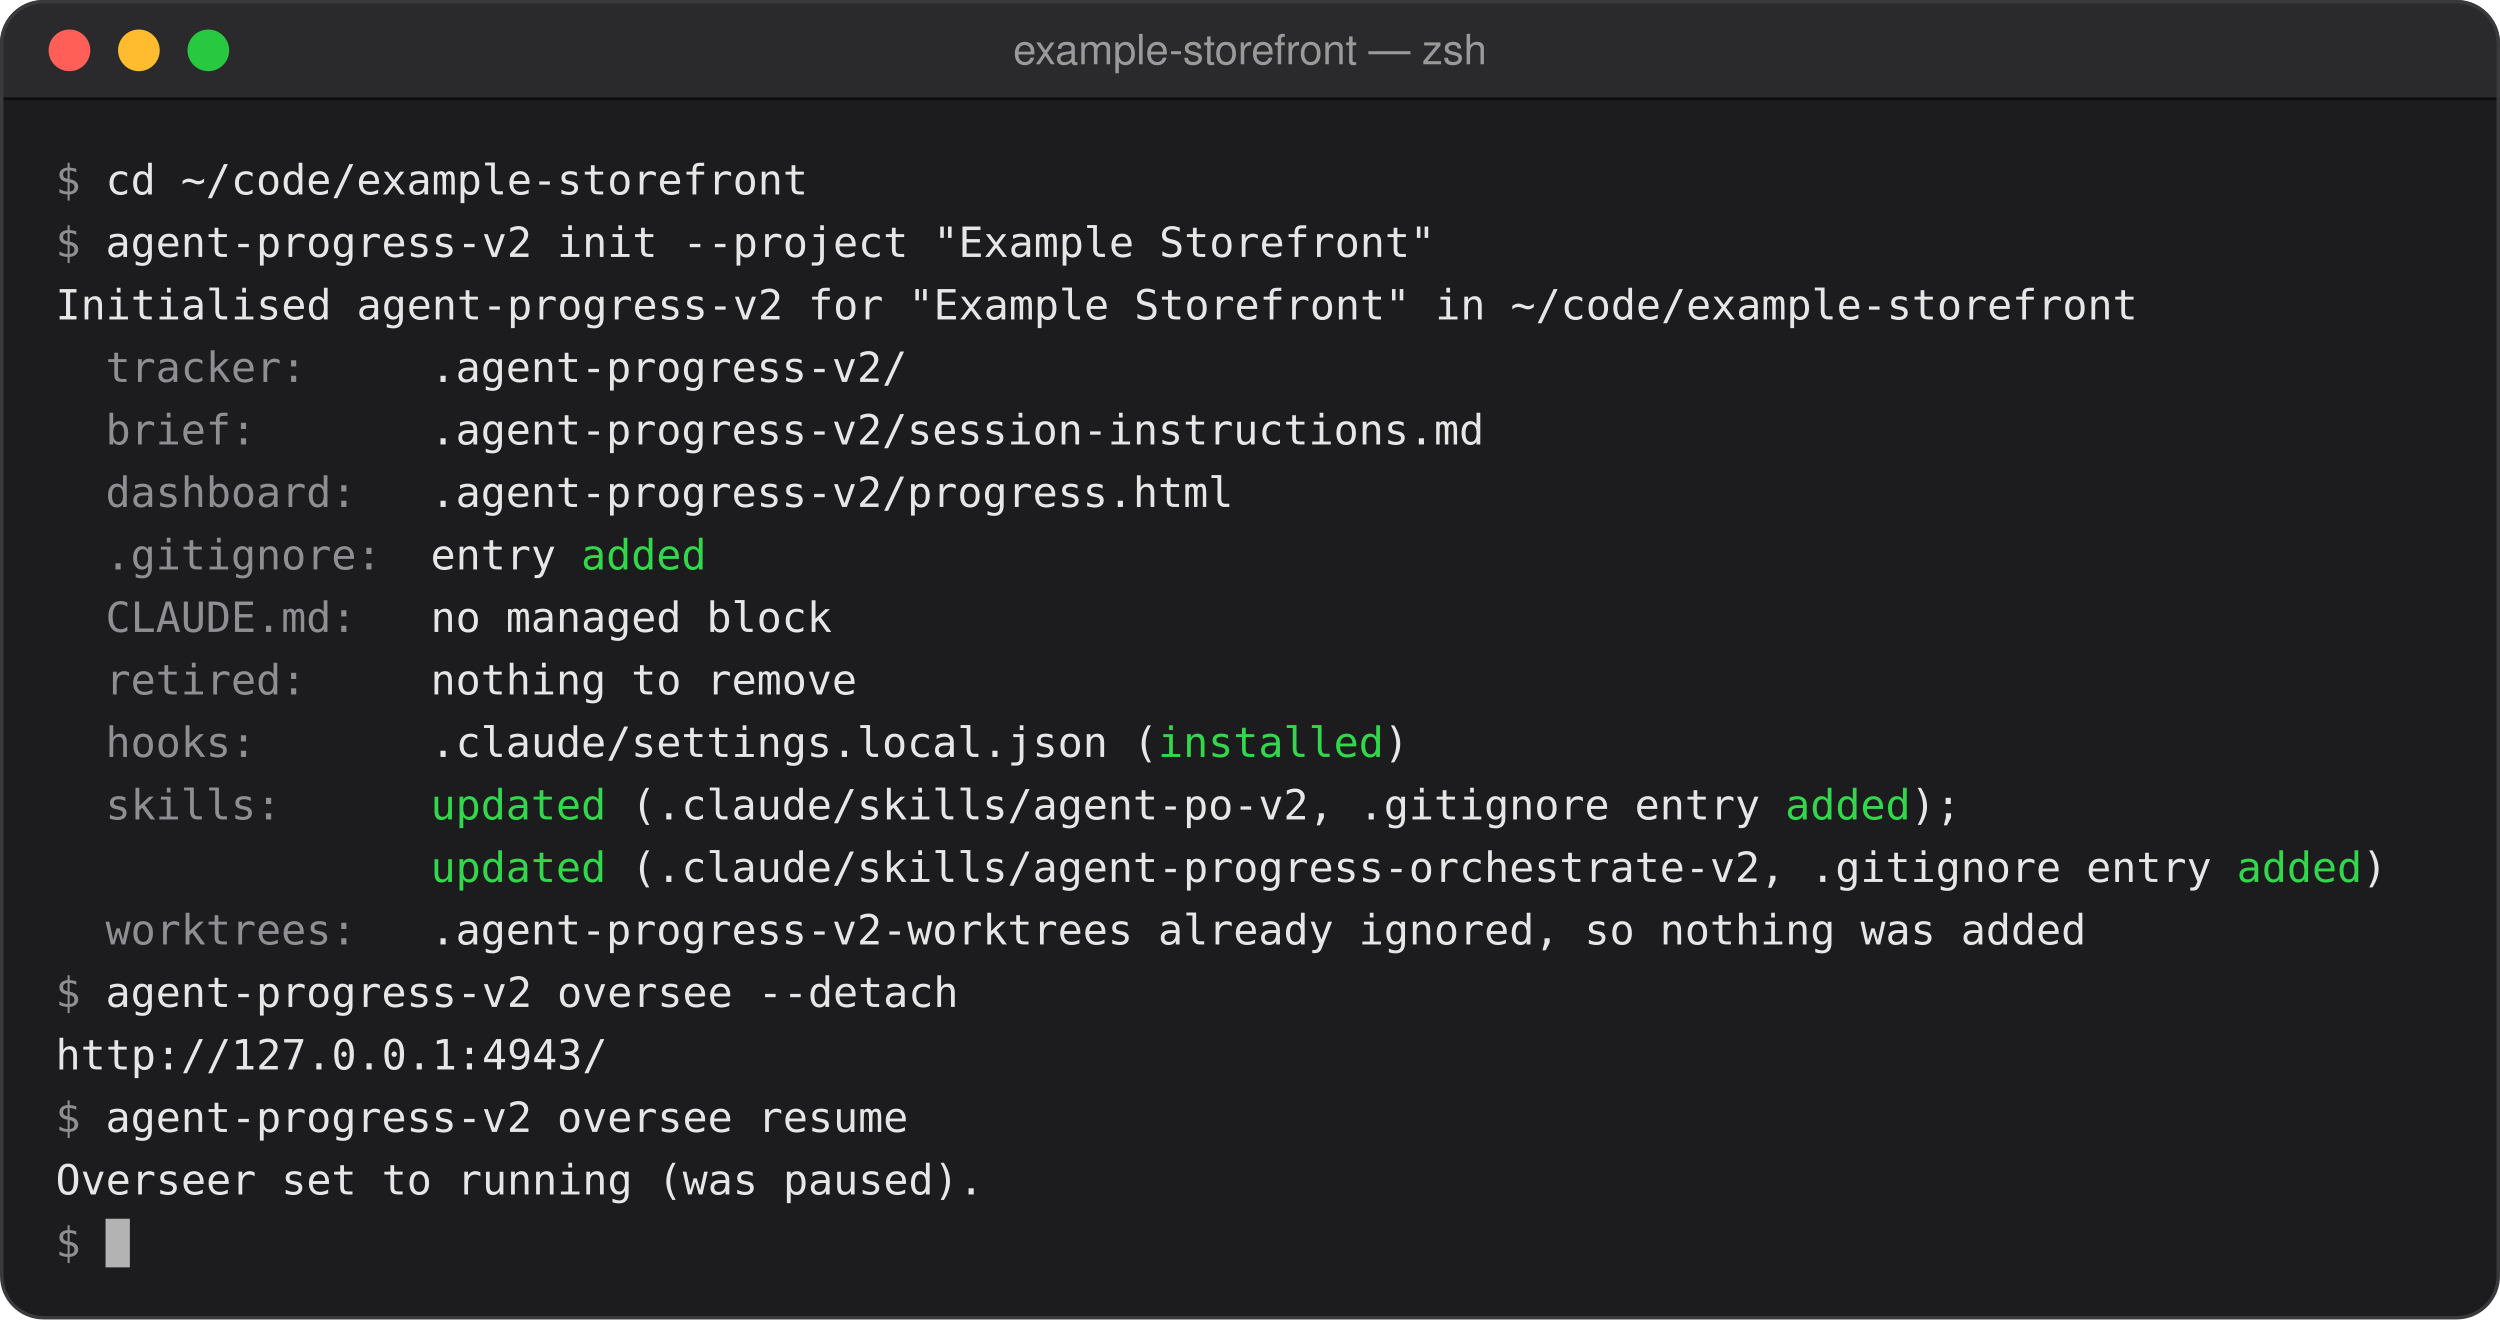
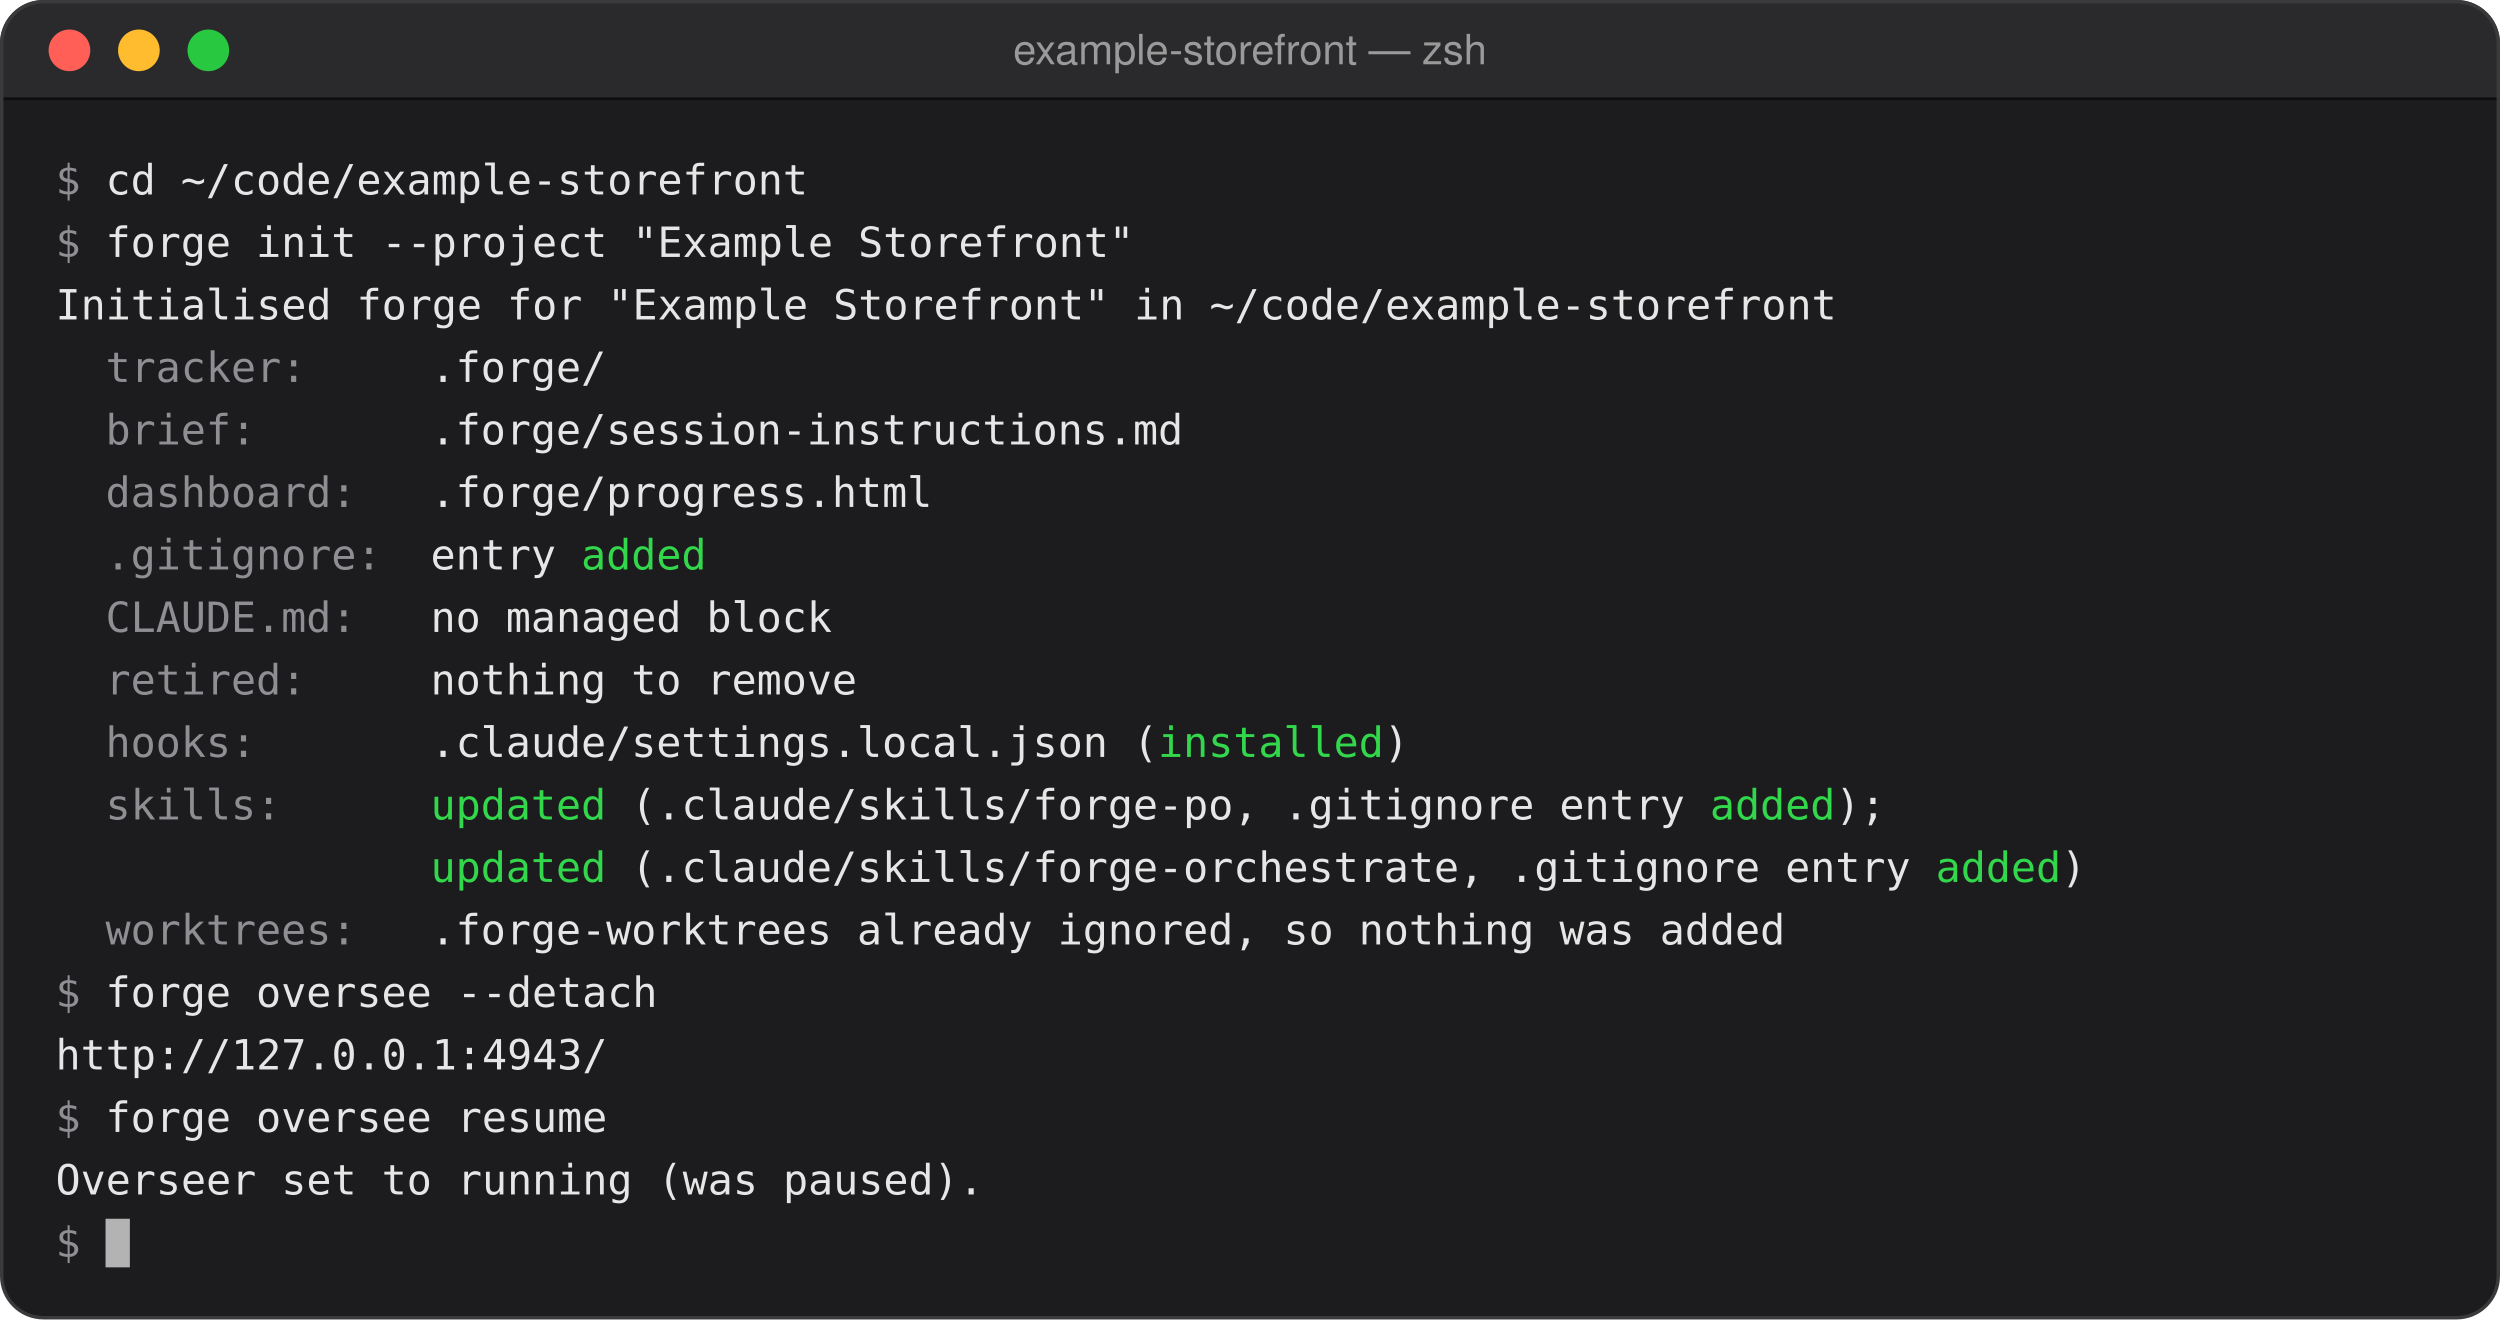
<svg xmlns="http://www.w3.org/2000/svg" width="720" height="380" viewBox="0 0 720 380" role="img">
  <rect x="0.5" y="0.5" width="719" height="379" rx="12" fill="#1C1C1E" stroke="#3A3A3C" />
  <path d="M0.5,28.5 V12.5 A12,12 0 0 1 12.5,0.5 H707.5 A12,12 0 0 1 719.5,12.5 V28.5 Z" fill="#2A2A2C" stroke="#3A3A3C" />
  <line x1="1" y1="28.5" x2="719" y2="28.5" stroke="#0E0E0F" />
  <circle cx="20" cy="14.5" r="6" fill="#FF5F57" />
  <circle cx="40" cy="14.5" r="6" fill="#FEBC2E" />
  <circle cx="60" cy="14.5" r="6" fill="#28C840" />
  <text x="360" y="18.5" text-anchor="middle" font-family="-apple-system,BlinkMacSystemFont,'Segoe UI',Helvetica,Arial,sans-serif" font-size="12" fill="#9a9a9a">example-storefront — zsh</text>
  <g font-family="ui-monospace,'SF Mono',Menlo,Consolas,monospace" font-size="12" fill="#E6E6E6">
    <text x="16" y="56" fill="#8E8E93">$</text>
    <text x="30.4" y="56">cd ~/code/example-storefront</text>
    <text x="16" y="74" fill="#8E8E93">$</text>
-     <text x="30.4" y="74">agent-progress-v2 init --project "Example Storefront"</text>
-     <text x="16" y="92">Initialised agent-progress-v2 for "Example Storefront" in ~/code/example-storefront</text>
+     <text x="30.4" y="74">forge init --project "Example Storefront"</text>
+     <text x="16" y="92">Initialised forge for "Example Storefront" in ~/code/example-storefront</text>
    <text x="30.4" y="110" fill="#8E8E93">tracker:</text>
-     <text x="124" y="110">.agent-progress-v2/</text>
+     <text x="124" y="110">.forge/</text>
    <text x="30.4" y="128" fill="#8E8E93">brief:</text>
-     <text x="124" y="128">.agent-progress-v2/session-instructions.md</text>
+     <text x="124" y="128">.forge/session-instructions.md</text>
    <text x="30.4" y="146" fill="#8E8E93">dashboard:</text>
-     <text x="124" y="146">.agent-progress-v2/progress.html</text>
+     <text x="124" y="146">.forge/progress.html</text>
    <text x="30.4" y="164" fill="#8E8E93">.gitignore:</text>
    <text x="124" y="164">entry <tspan fill="#32D74B">added</tspan>
    </text>
    <text x="30.4" y="182" fill="#8E8E93">CLAUDE.md:</text>
    <text x="124" y="182">no managed block</text>
    <text x="30.4" y="200" fill="#8E8E93">retired:</text>
    <text x="124" y="200">nothing to remove</text>
    <text x="30.4" y="218" fill="#8E8E93">hooks:</text>
    <text x="124" y="218">.claude/settings.local.json (<tspan fill="#32D74B">installed</tspan>)</text>
    <text x="30.4" y="236" fill="#8E8E93">skills:</text>
    <text x="124" y="236">
-       <tspan fill="#32D74B">updated</tspan> (.claude/skills/agent-po-v2, .gitignore entry <tspan fill="#32D74B">added</tspan>);</text>
+       <tspan fill="#32D74B">updated</tspan> (.claude/skills/forge-po, .gitignore entry <tspan fill="#32D74B">added</tspan>);</text>
    <text x="124" y="254">
-       <tspan fill="#32D74B">updated</tspan> (.claude/skills/agent-progress-orchestrate-v2, .gitignore entry <tspan fill="#32D74B">added</tspan>)</text>
+       <tspan fill="#32D74B">updated</tspan> (.claude/skills/forge-orchestrate, .gitignore entry <tspan fill="#32D74B">added</tspan>)</text>
    <text x="30.4" y="272" fill="#8E8E93">worktrees:</text>
-     <text x="124" y="272">.agent-progress-v2-worktrees already ignored, so nothing was added</text>
+     <text x="124" y="272">.forge-worktrees already ignored, so nothing was added</text>
    <text x="16" y="290" fill="#8E8E93">$</text>
-     <text x="30.4" y="290">agent-progress-v2 oversee --detach</text>
+     <text x="30.4" y="290">forge oversee --detach</text>
    <text x="16" y="308">http://127.0.0.1:4943/</text>
    <text x="16" y="326" fill="#8E8E93">$</text>
-     <text x="30.4" y="326">agent-progress-v2 oversee resume</text>
+     <text x="30.4" y="326">forge oversee resume</text>
    <text x="16" y="344">Overseer set to running (was paused).</text>
    <text x="16" y="362" fill="#8E8E93">$</text>
    <rect x="30.4" y="351" width="7" height="14" fill="#E6E6E6" opacity="0.75" />
  </g>
</svg>
